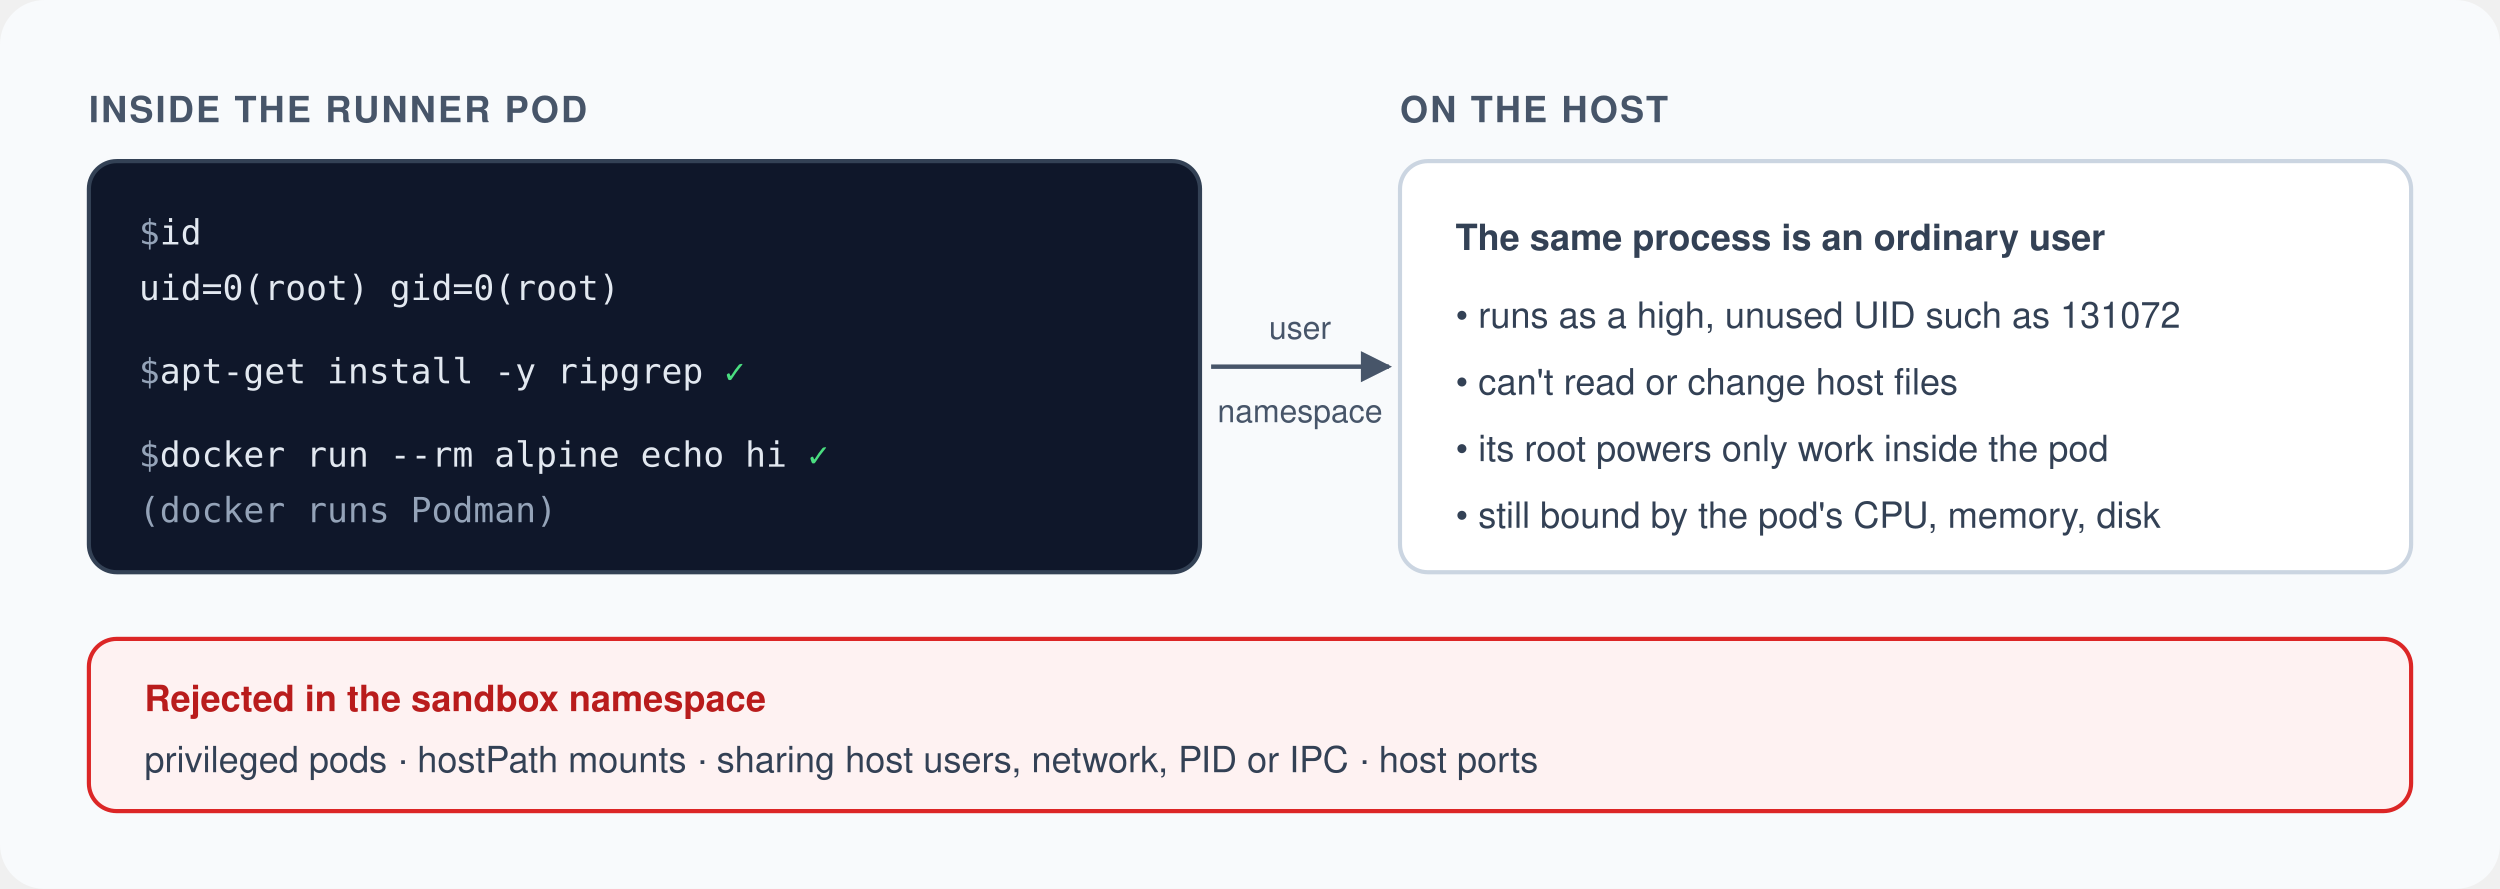
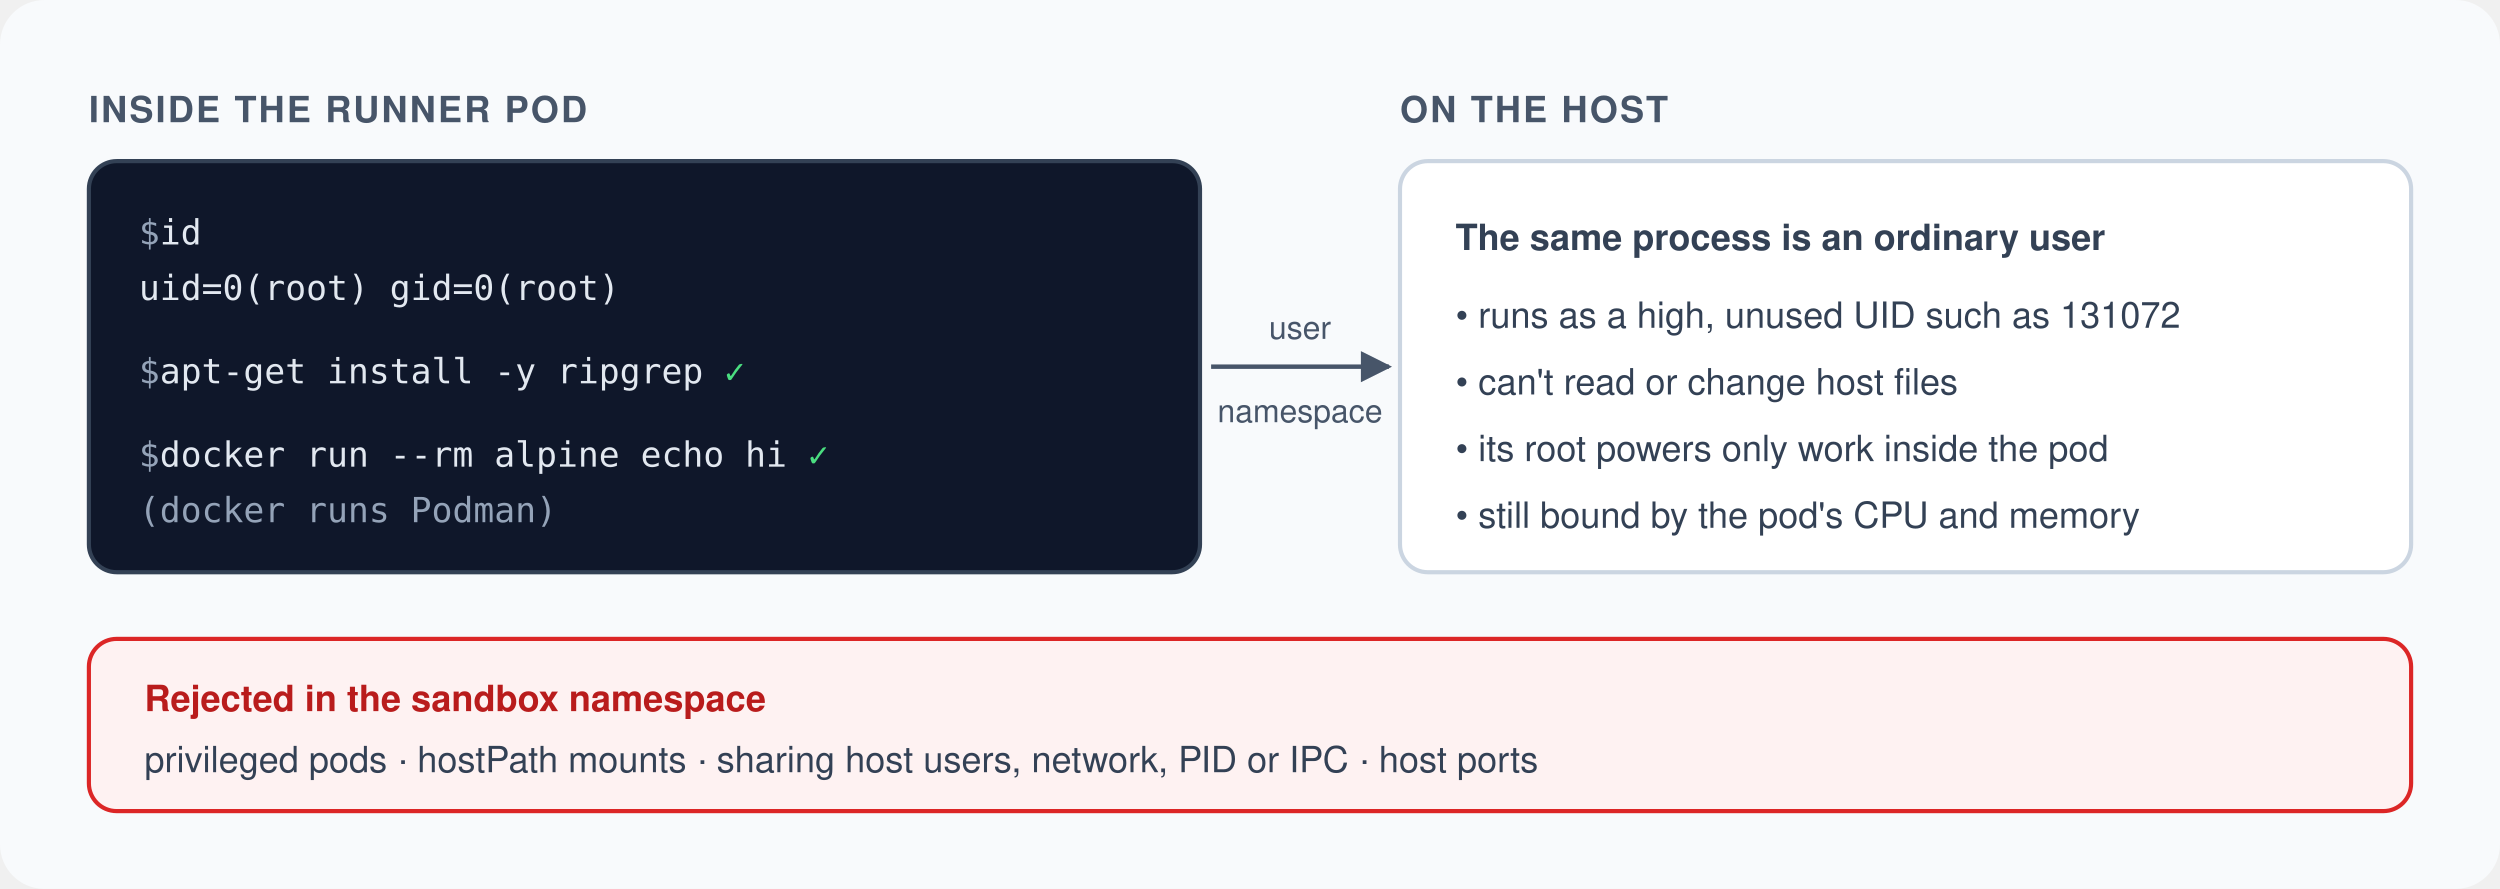
<svg xmlns="http://www.w3.org/2000/svg" viewBox="0 0 900 320" width="900" height="320" role="img" aria-labelledby="t d">
  <style>
    .bg { fill: #f8fafc; }
    .card { fill: #ffffff; stroke: #cbd5e1; stroke-width: 1.5; }
    .term { fill: #0f172a; stroke: #334155; stroke-width: 1.5; }
    .guard { fill: #fef2f2; stroke: #dc2626; stroke-width: 1.5; }
    .line { fill: none; stroke: #475569; stroke-width: 1.6; }
    .head { fill: #475569; }
    text { font-family: -apple-system, BlinkMacSystemFont, "Segoe UI", Helvetica, Arial, sans-serif; fill: #0f172a; }
    .h { font-size: 13px; font-weight: 700; letter-spacing: .06em; fill: #475569; }
    .sub { font-size: 13px; fill: #334155; }
    .lbl { font-size: 11.5px; fill: #475569; }
    .t { font-family: ui-monospace, SFMono-Regular, Menlo, monospace; font-size: 12.5px; fill: #e2e8f0; }
    .p { fill: #94a3b8; }
    .ok { fill: #4ade80; }
    .bad { fill: #b91c1c; font-weight: 650; font-size: 13px; }
    @media (prefers-color-scheme: dark) {
      .bg { fill: #0f172a; }
      .card { fill: #1e293b; stroke: #475569; }
      .term { fill: #020617; stroke: #475569; }
      .guard { fill: #2a0f12; stroke: #f87171; }
      .line { stroke: #94a3b8; }
      .head { fill: #94a3b8; }
      text { fill: #e2e8f0; }
      .h, .lbl { fill: #94a3b8; }
      .sub { fill: #cbd5e1; }
      .bad { fill: #fca5a5; }
    }
  </style>
  <defs>
    <marker id="a" viewBox="0 0 10 10" refX="9" refY="5" markerWidth="7" markerHeight="7" orient="auto-start-reverse">
      <path class="head" d="M0 0 L10 5 L0 10 z" />
    </marker>
  </defs>
  <rect class="bg" width="900" height="320" rx="16" />
  <text class="h" x="32" y="44">INSIDE THE RUNNER POD</text>
  <rect class="term" x="32" y="58" width="400" height="148" rx="10" />
  <text class="t" x="50" y="88">
    <tspan class="p">$ </tspan>id</text>
  <text class="t" x="50" y="108">uid=0(root) gid=0(root)</text>
  <text class="t" x="50" y="138">
    <tspan class="p">$ </tspan>apt-get install -y ripgrep <tspan class="ok">✓</tspan>
  </text>
  <text class="t" x="50" y="168">
    <tspan class="p">$ </tspan>docker run --rm alpine echo hi <tspan class="ok">✓</tspan>
  </text>
  <text class="t" x="50" y="188">
    <tspan class="p">  (docker runs Podman)</tspan>
  </text>
  <path class="line" d="M436 132 H500" marker-end="url(#a)" />
  <text class="lbl" x="468" y="122" text-anchor="middle">user</text>
  <text class="lbl" x="468" y="152" text-anchor="middle">namespace</text>
  <text class="h" x="504" y="44">ON THE HOST</text>
  <rect class="card" x="504" y="58" width="364" height="148" rx="10" />
  <text class="sub" x="524" y="90" font-weight="650">The same process is an ordinary user</text>
  <text class="sub" x="524" y="118">• runs as a high, unused UID such as 131072</text>
  <text class="sub" x="524" y="142">• can't read or change host files</text>
  <text class="sub" x="524" y="166">• its root powers only work inside the pod</text>
-   <text class="sub" x="524" y="190">• still bound by the pod's CPU, memory, disk</text>
+   <text class="sub" x="524" y="190">• still bound by the pod's CPU and memory</text>
  <rect class="guard" x="32" y="230" width="836" height="62" rx="10" />
  <text class="bad" x="52" y="256">Rejected in the sandbox namespace</text>
  <text class="sub" x="52" y="278">privileged pods · hostPath mounts · sharing host users, network, PID or IPC · host ports</text>
</svg>
